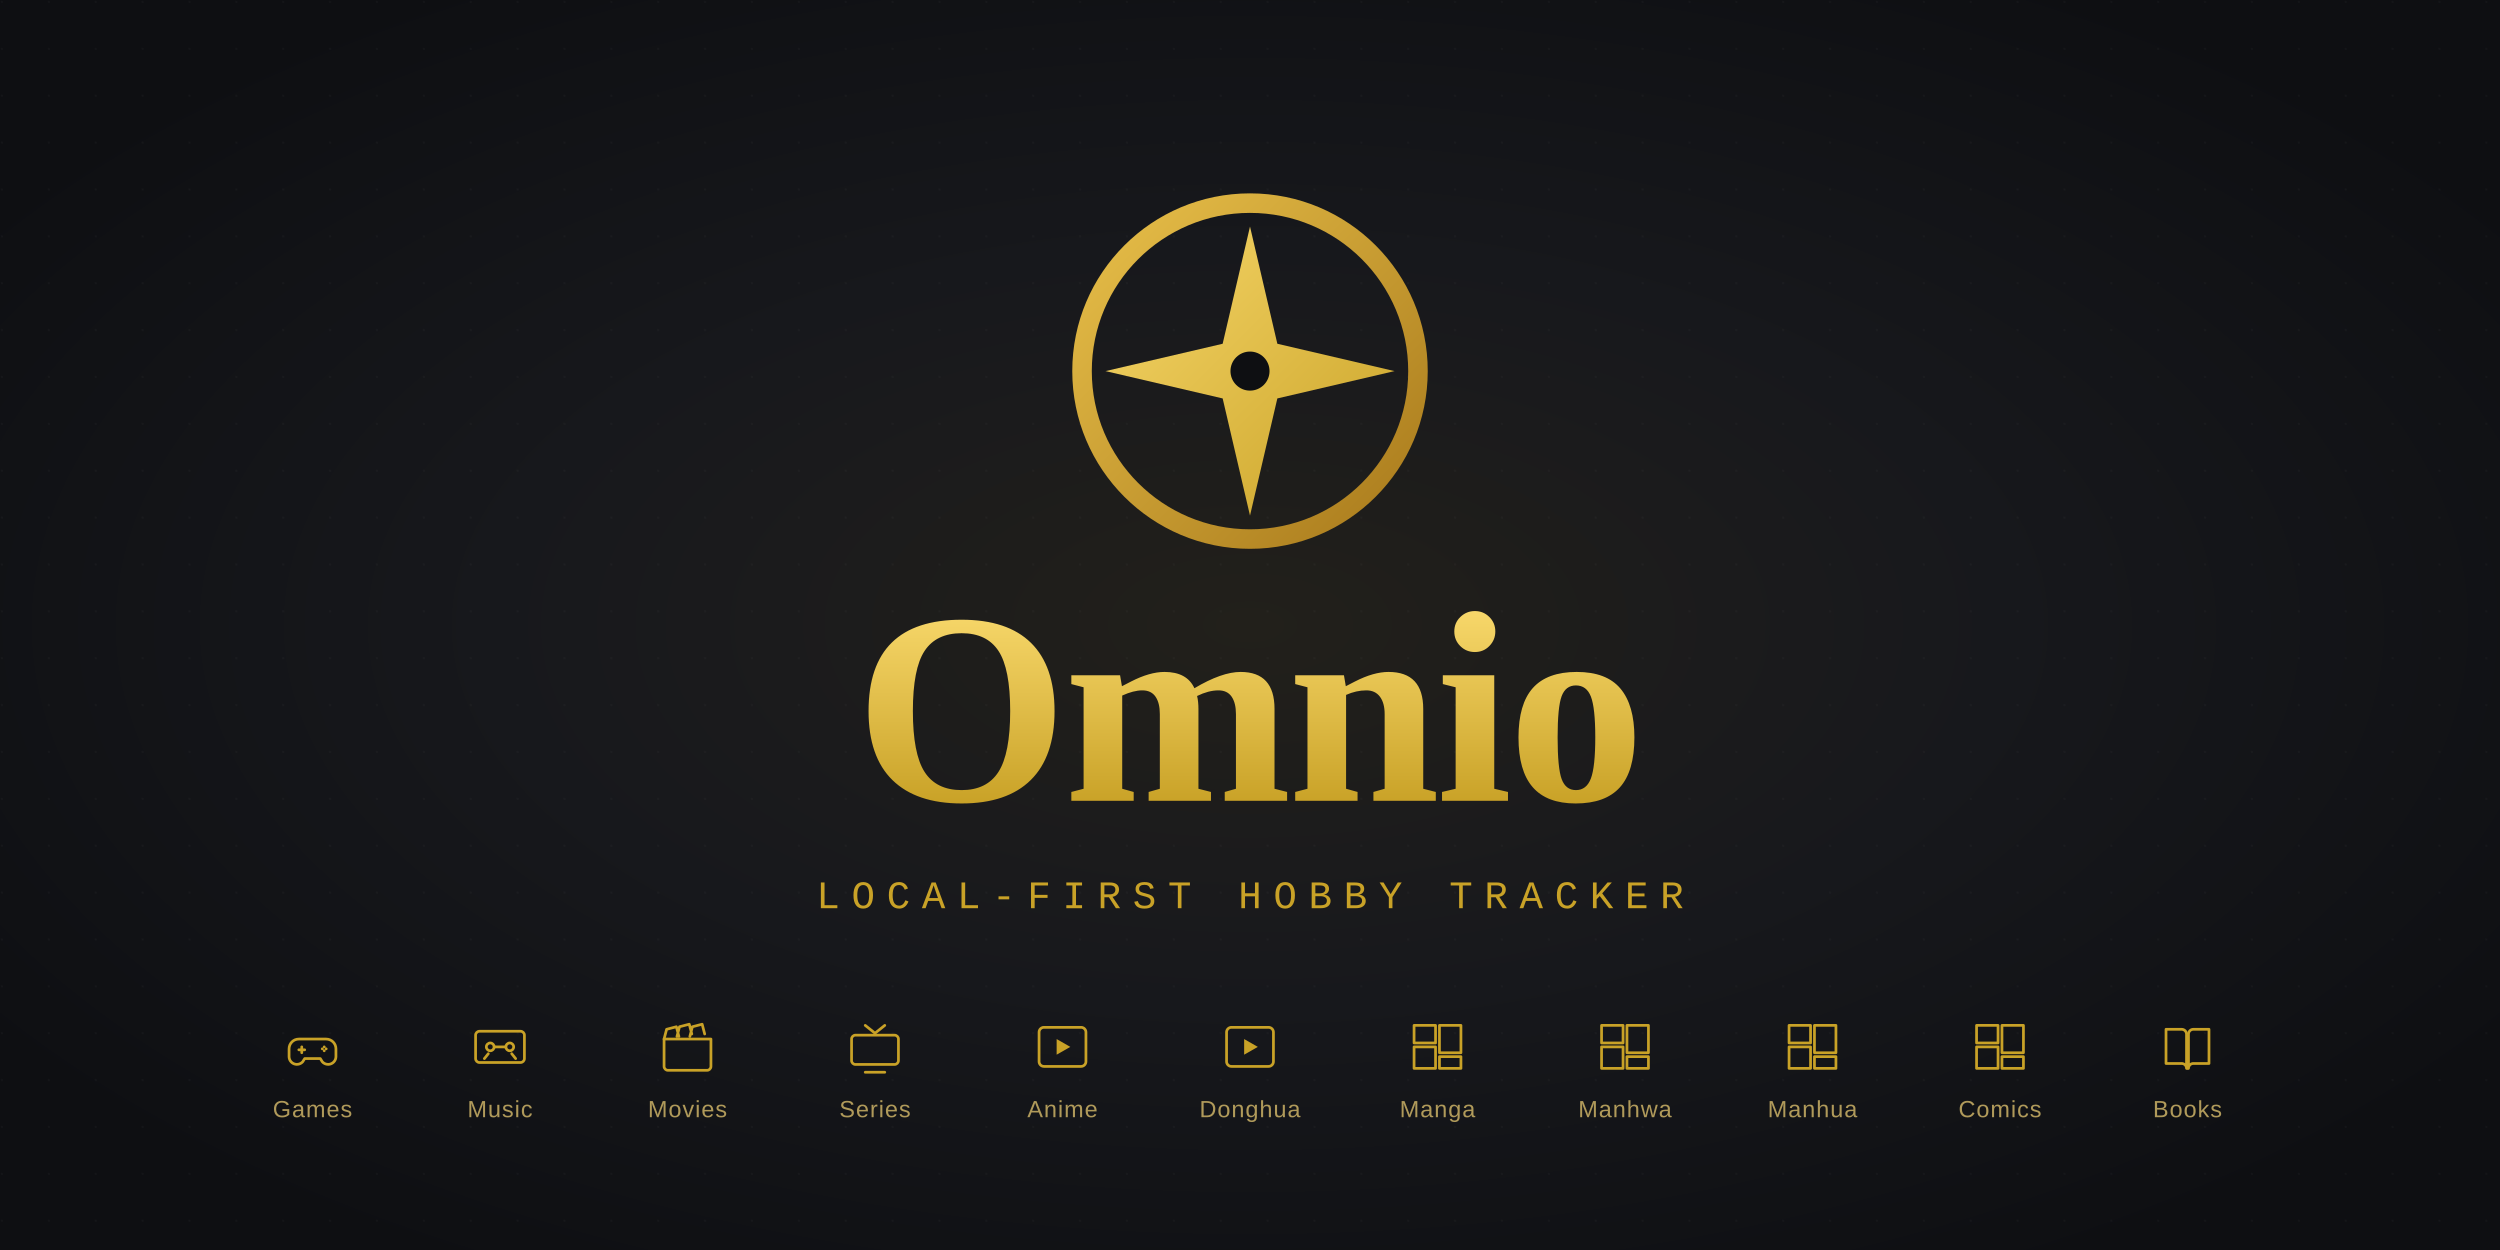
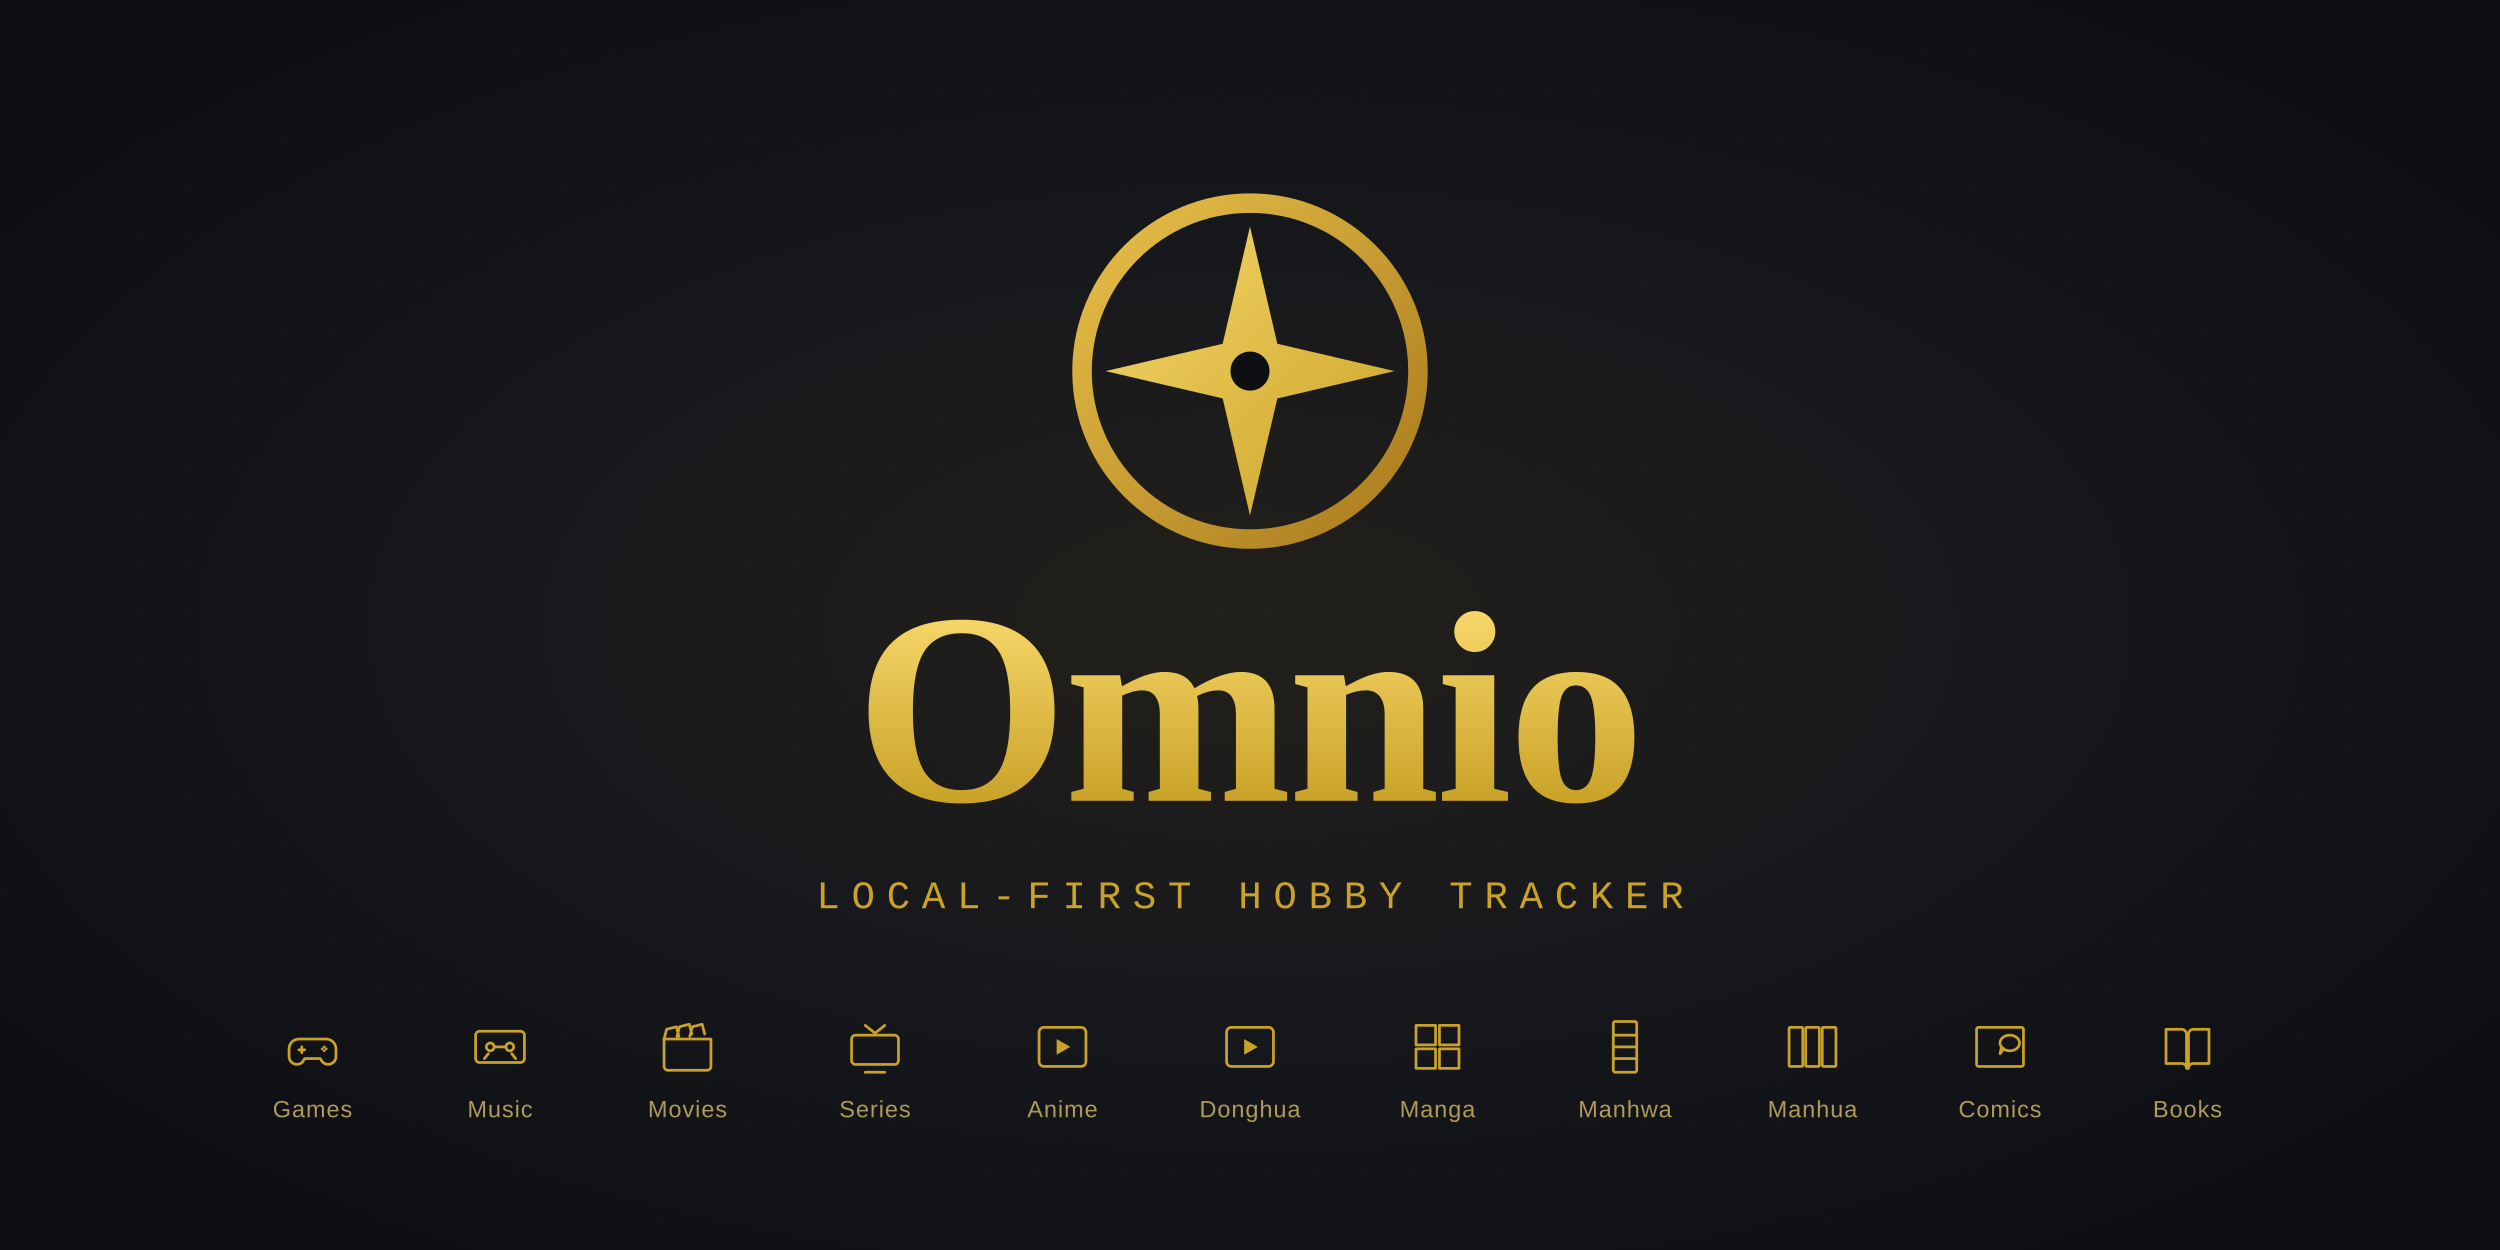
<svg xmlns="http://www.w3.org/2000/svg" viewBox="0 0 1280 640" role="img" aria-label="Omnio — local-first hobby tracker">
  <defs>
    <radialGradient id="bg" cx="0.5" cy="0.5" r="0.6">
      <stop offset="0" stop-color="#22201b" />
      <stop offset="0.5" stop-color="#17181c" />
      <stop offset="1" stop-color="#0e0f12" />
    </radialGradient>
    <linearGradient id="ring" x1="0" y1="0" x2="1" y2="1">
      <stop offset="0" stop-color="#e8c04a" />
      <stop offset="1" stop-color="#a8791b" />
    </linearGradient>
    <linearGradient id="star" x1="0" y1="0" x2="1" y2="1">
      <stop offset="0" stop-color="#f7d76a" />
      <stop offset="1" stop-color="#c9a227" />
    </linearGradient>
    <linearGradient id="wordmark" x1="0" y1="0" x2="0" y2="1">
      <stop offset="0" stop-color="#f7d76a" />
      <stop offset="1" stop-color="#c9a227" />
    </linearGradient>
    <pattern id="dots" x="0" y="0" width="24" height="24" patternUnits="userSpaceOnUse">
      <circle cx="1" cy="1" r="0.6" fill="#ffffff" fill-opacity="0.025" />
    </pattern>
    <symbol id="i-controller" viewBox="0 0 32 32">
      <g fill="none" stroke="currentColor" stroke-width="1.4" stroke-linecap="round" stroke-linejoin="round">
        <path d="M9 12h14a5 5 0 0 1 5 5v4a4 4 0 0 1-7 2.6L20 22h-8l-1 1.6A4 4 0 0 1 4 21v-4a5 5 0 0 1 5-5z" />
        <path d="M10.5 16v3M9 17.5h3M21 17h.01M23 17h.01M22 16h.01M22 18h.01" />
      </g>
    </symbol>
    <symbol id="i-cassette" viewBox="0 0 32 32">
      <g fill="none" stroke="currentColor" stroke-width="1.4" stroke-linecap="round" stroke-linejoin="round">
        <rect x="3.5" y="8" width="25" height="16" rx="2" />
        <circle cx="11" cy="16" r="2" />
        <circle cx="21" cy="16" r="2" />
        <path d="M13 16h6" />
        <path d="M8 22l2-2.5M24 22l-2-2.5" />
      </g>
    </symbol>
    <symbol id="i-clapper" viewBox="0 0 32 32">
      <g fill="none" stroke="currentColor" stroke-width="1.4" stroke-linecap="round" stroke-linejoin="round">
        <path d="M4 12h24v14a2 2 0 0 1-2 2H6a2 2 0 0 1-2-2z" />
        <path d="M4 12l1.3-5 5-1.3 1.3 5M10.6 10.7l1.3-5 5-1.3 1.3 5M17.2 10.7l1.3-5 5-1.3 1.3 5" />
      </g>
    </symbol>
    <symbol id="i-tv" viewBox="0 0 32 32">
      <g fill="none" stroke="currentColor" stroke-width="1.4" stroke-linecap="round" stroke-linejoin="round">
        <rect x="4" y="10" width="24" height="15" rx="2" />
        <path d="M11 5l5 4 5-4" />
        <path d="M11 29h10" />
      </g>
    </symbol>
    <symbol id="i-play" viewBox="0 0 32 32">
      <g fill="none" stroke="currentColor" stroke-width="1.4" stroke-linecap="round" stroke-linejoin="round">
        <rect x="4" y="6" width="24" height="20" rx="2.5" />
      </g>
      <path d="M13 12l7 4-7 4z" fill="currentColor" />
    </symbol>
-     <symbol id="i-panels" viewBox="0 0 32 32">
+     <symbol id="i-manga" viewBox="0 0 32 32">
      <g fill="none" stroke="currentColor" stroke-width="1.4" stroke-linecap="round" stroke-linejoin="round">
-         <rect x="4" y="5" width="11" height="9" />
-         <rect x="17" y="5" width="11" height="14" />
-         <rect x="4" y="16" width="11" height="11" />
-         <rect x="17" y="21" width="11" height="6" />
+         <rect x="5" y="5" width="10" height="10" />
+         <rect x="17" y="5" width="10" height="10" />
+         <rect x="5" y="17" width="10" height="10" />
+         <rect x="17" y="17" width="10" height="10" />
+       </g>
+     </symbol>
+     <symbol id="i-manhwa" viewBox="0 0 32 32">
+       <g fill="none" stroke="currentColor" stroke-width="1.4" stroke-linecap="round" stroke-linejoin="round">
+         <rect x="10" y="3" width="12" height="26" rx="1" />
+         <path d="M10 10h12M10 16h12M10 22h12" />
+       </g>
+     </symbol>
+     <symbol id="i-manhua" viewBox="0 0 32 32">
+       <g fill="none" stroke="currentColor" stroke-width="1.4" stroke-linecap="round" stroke-linejoin="round">
+         <rect x="4" y="6" width="7" height="20" rx="0.5" />
+         <rect x="12.5" y="6" width="7" height="20" rx="0.5" />
+         <rect x="21" y="6" width="7" height="20" rx="0.5" />
+       </g>
+     </symbol>
+     <symbol id="i-comics" viewBox="0 0 32 32">
+       <g fill="none" stroke="currentColor" stroke-width="1.4" stroke-linecap="round" stroke-linejoin="round">
+         <rect x="4" y="6" width="24" height="20" rx="1" />
+         <ellipse cx="21" cy="14" rx="5" ry="4" />
+         <path d="M18 17l-2 2.5 0.8-3.5" />
      </g>
    </symbol>
    <symbol id="i-book" viewBox="0 0 32 32">
      <g fill="none" stroke="currentColor" stroke-width="1.4" stroke-linecap="round" stroke-linejoin="round">
        <path d="M5 7h8a2.5 2.5 0 0 1 2.5 2.5v17.5a2.5 2.5 0 0 0-2.5-2.5H5z" />
        <path d="M27 7h-8a2.5 2.5 0 0 0-2.5 2.5v17.5a2.5 2.5 0 0 1 2.5-2.5h8z" />
        <path d="M16 9.5v17.5" />
      </g>
    </symbol>
  </defs>
  <rect width="1280" height="640" fill="url(#bg)" />
  <rect width="1280" height="640" fill="url(#dots)" />
  <g transform="translate(640, 190)">
    <circle cx="0" cy="0" r="86" fill="none" stroke="url(#ring)" stroke-width="10" />
    <path d="M0 -74 L14 -14 L74 0 L14 14 L0 74 L-14 14 L-74 0 L-14 -14 Z" fill="url(#star)" />
    <circle cx="0" cy="0" r="10" fill="#0e0f12" />
  </g>
  <text x="640" y="410" text-anchor="middle" font-family="Georgia, 'Times New Roman', serif" font-size="140" font-weight="700" letter-spacing="-2" fill="url(#wordmark)">Omnio</text>
  <text x="640" y="465" text-anchor="middle" font-family="'Consolas', 'Menlo', 'Courier New', monospace" font-size="20" letter-spacing="6" fill="#c9a227">LOCAL-FIRST HOBBY TRACKER</text>
  <g color="#c9a227" font-family="'Helvetica Neue', 'Arial', sans-serif" font-size="12" letter-spacing="0.5" text-anchor="middle" fill="#b09a5a">
    <g transform="translate(144, 520)">
      <use href="#i-controller" width="32" height="32" />
      <text x="16" y="52">Games</text>
    </g>
    <g transform="translate(240, 520)">
      <use href="#i-cassette" width="32" height="32" />
      <text x="16" y="52">Music</text>
    </g>
    <g transform="translate(336, 520)">
      <use href="#i-clapper" width="32" height="32" />
      <text x="16" y="52">Movies</text>
    </g>
    <g transform="translate(432, 520)">
      <use href="#i-tv" width="32" height="32" />
      <text x="16" y="52">Series</text>
    </g>
    <g transform="translate(528, 520)">
      <use href="#i-play" width="32" height="32" />
      <text x="16" y="52">Anime</text>
    </g>
    <g transform="translate(624, 520)">
      <use href="#i-play" width="32" height="32" />
      <text x="16" y="52">Donghua</text>
    </g>
    <g transform="translate(720, 520)">
-       <use href="#i-panels" width="32" height="32" />
+       <use href="#i-manga" width="32" height="32" />
      <text x="16" y="52">Manga</text>
    </g>
    <g transform="translate(816, 520)">
-       <use href="#i-panels" width="32" height="32" />
+       <use href="#i-manhwa" width="32" height="32" />
      <text x="16" y="52">Manhwa</text>
    </g>
    <g transform="translate(912, 520)">
-       <use href="#i-panels" width="32" height="32" />
+       <use href="#i-manhua" width="32" height="32" />
      <text x="16" y="52">Manhua</text>
    </g>
    <g transform="translate(1008, 520)">
-       <use href="#i-panels" width="32" height="32" />
+       <use href="#i-comics" width="32" height="32" />
      <text x="16" y="52">Comics</text>
    </g>
    <g transform="translate(1104, 520)">
      <use href="#i-book" width="32" height="32" />
      <text x="16" y="52">Books</text>
    </g>
  </g>
</svg>
